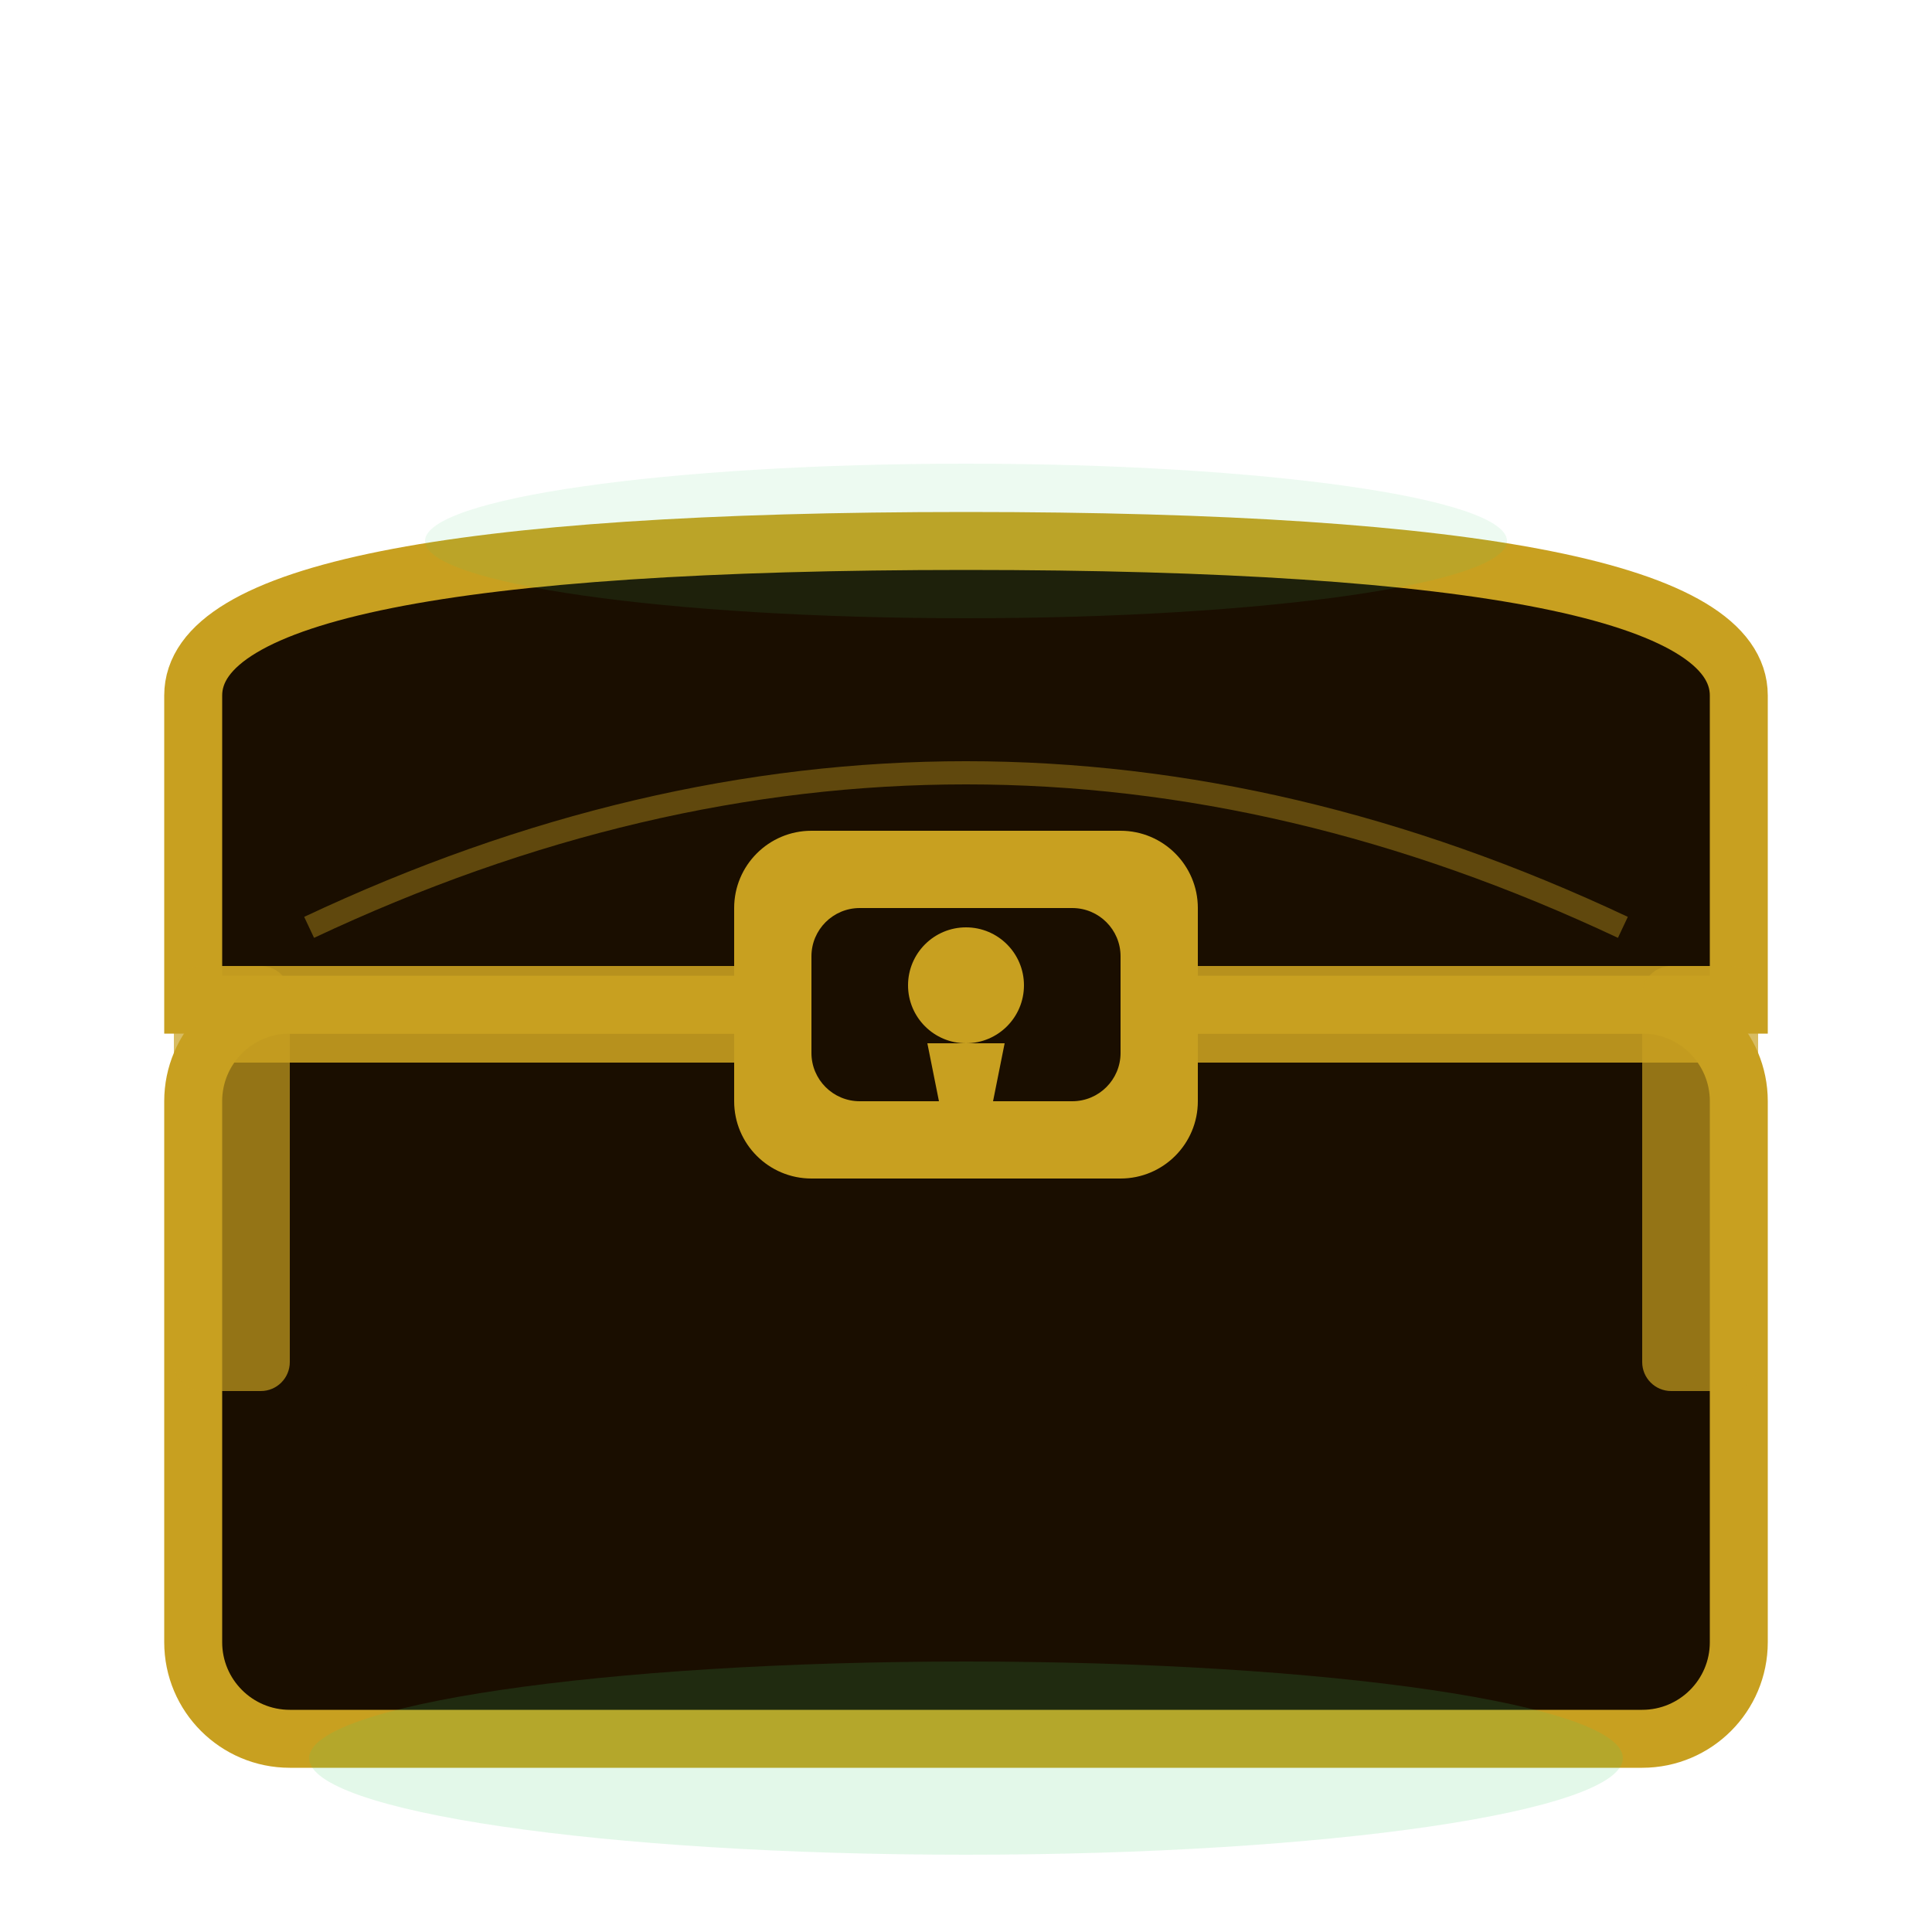
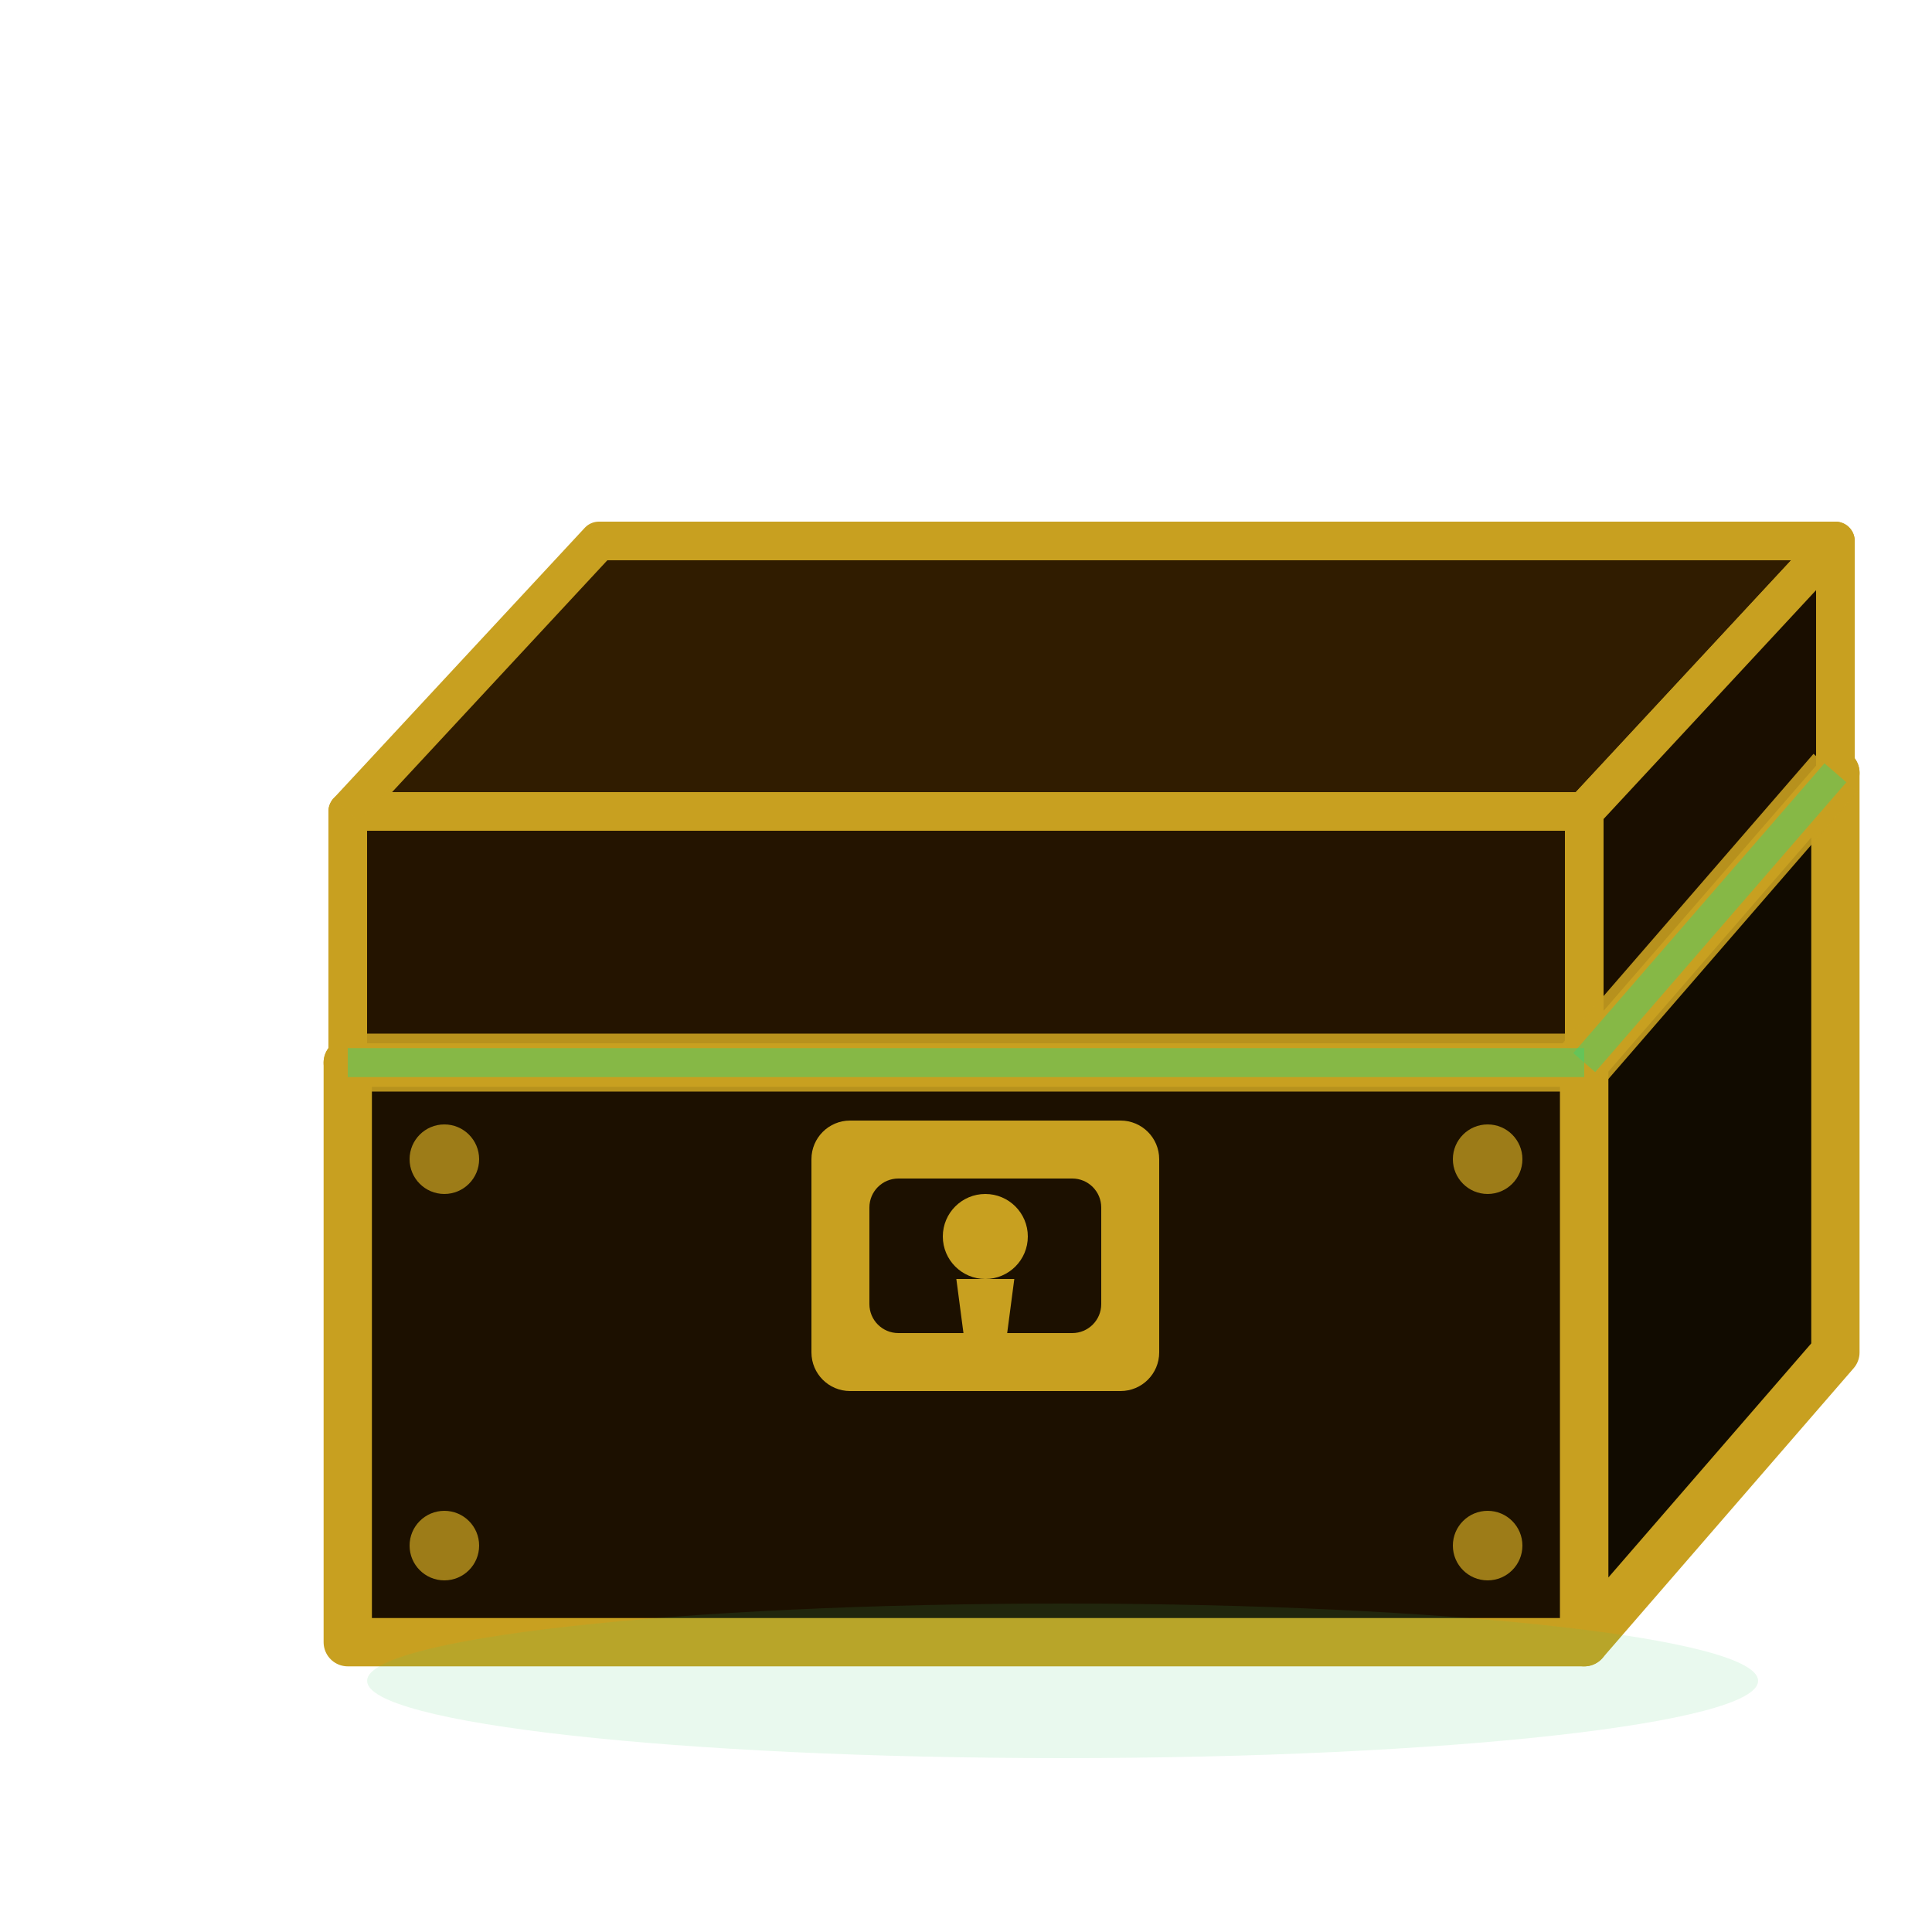
<svg xmlns="http://www.w3.org/2000/svg" viewBox="0 0 100 100" fill="none">
-   <rect x="10" y="52" width="80" height="38" rx="5" fill="#1a0e00" stroke="#C8A020" stroke-width="3" />
-   <path d="M10,52 L10,36 Q10,28 50,28 Q90,28 90,36 L90,52 Z" fill="#1a0e00" stroke="#C8A020" stroke-width="3" />
-   <path d="M16,48 Q50,32 84,48" stroke="#C8A020" stroke-width="1.2" fill="none" opacity="0.4" />
-   <rect x="10" y="50" width="80" height="5" fill="#C8A020" opacity="0.9" />
-   <rect x="38" y="43" width="24" height="18" rx="4" fill="#C8A020" />
-   <rect x="42" y="47" width="16" height="10" rx="2.5" fill="#1a0e00" />
-   <circle cx="50" cy="51" r="3" fill="#C8A020" />
-   <path d="M48,54 L52,54 L51,59 L49,59 Z" fill="#C8A020" />
-   <rect x="9" y="50" width="6" height="22" rx="1.5" fill="#C8A020" opacity="0.7" />
-   <rect x="85" y="50" width="6" height="22" rx="1.5" fill="#C8A020" opacity="0.7" />
-   <ellipse cx="50" cy="91" rx="34" ry="5" fill="#44cf6c" opacity="0.15" />
-   <ellipse cx="50" cy="28" rx="28" ry="4" fill="#44cf6c" opacity="0.1" />
+   <polygon points="18,55 82,55 82,85 18,85" fill="#1c1000" stroke="#C8A020" stroke-width="2.5" stroke-linejoin="round" />
+   <polygon points="18,55 82,55 95,40 31,40" fill="#2a1800" stroke="#C8A020" stroke-width="2.5" stroke-linejoin="round" />
+   <polygon points="82,55 95,40 95,70 82,85" fill="#110b00" stroke="#C8A020" stroke-width="2.5" stroke-linejoin="round" />
+   <polygon points="18,42 82,42 82,55 18,55" fill="#241400" stroke="#C8A020" stroke-width="2" stroke-linejoin="round" />
+   <polygon points="18,42 82,42 95,28 31,28" fill="#301c00" stroke="#C8A020" stroke-width="2" stroke-linejoin="round" />
+   <polygon points="82,42 95,28 95,40 82,55" fill="#1a0e00" stroke="#C8A020" stroke-width="2" stroke-linejoin="round" />
+   <line x1="18" y1="55" x2="82" y2="55" stroke="#C8A020" stroke-width="3" opacity="0.9" />
+   <line x1="82" y1="55" x2="95" y2="40" stroke="#C8A020" stroke-width="3" opacity="0.9" />
+   <rect x="42" y="58" width="18" height="14" rx="2" fill="#C8A020" />
+   <rect x="45" y="61" width="12" height="8" rx="1.5" fill="#1c1000" />
+   <circle cx="51" cy="64" r="2.2" fill="#C8A020" />
+   <path d="M49.5,66.2 L52.5,66.2 L52,70 L50,70 Z" fill="#C8A020" />
+   <circle cx="23" cy="60" r="1.8" fill="#C8A020" opacity="0.75" />
+   <circle cx="77" cy="60" r="1.8" fill="#C8A020" opacity="0.75" />
+   <circle cx="23" cy="80" r="1.8" fill="#C8A020" opacity="0.75" />
+   <circle cx="77" cy="80" r="1.8" fill="#C8A020" opacity="0.75" />
+   <line x1="31" y1="28" x2="18" y2="42" stroke="#C8A020" stroke-width="1.5" opacity="0.5" />
+   <line x1="18" y1="55" x2="82" y2="55" stroke="#44cf6c" stroke-width="1.5" opacity="0.5" />
+   <line x1="82" y1="55" x2="95" y2="40" stroke="#44cf6c" stroke-width="1.5" opacity="0.5" />
+   <ellipse cx="55" cy="87" rx="36" ry="4" fill="#44cf6c" opacity="0.12" />
</svg>
